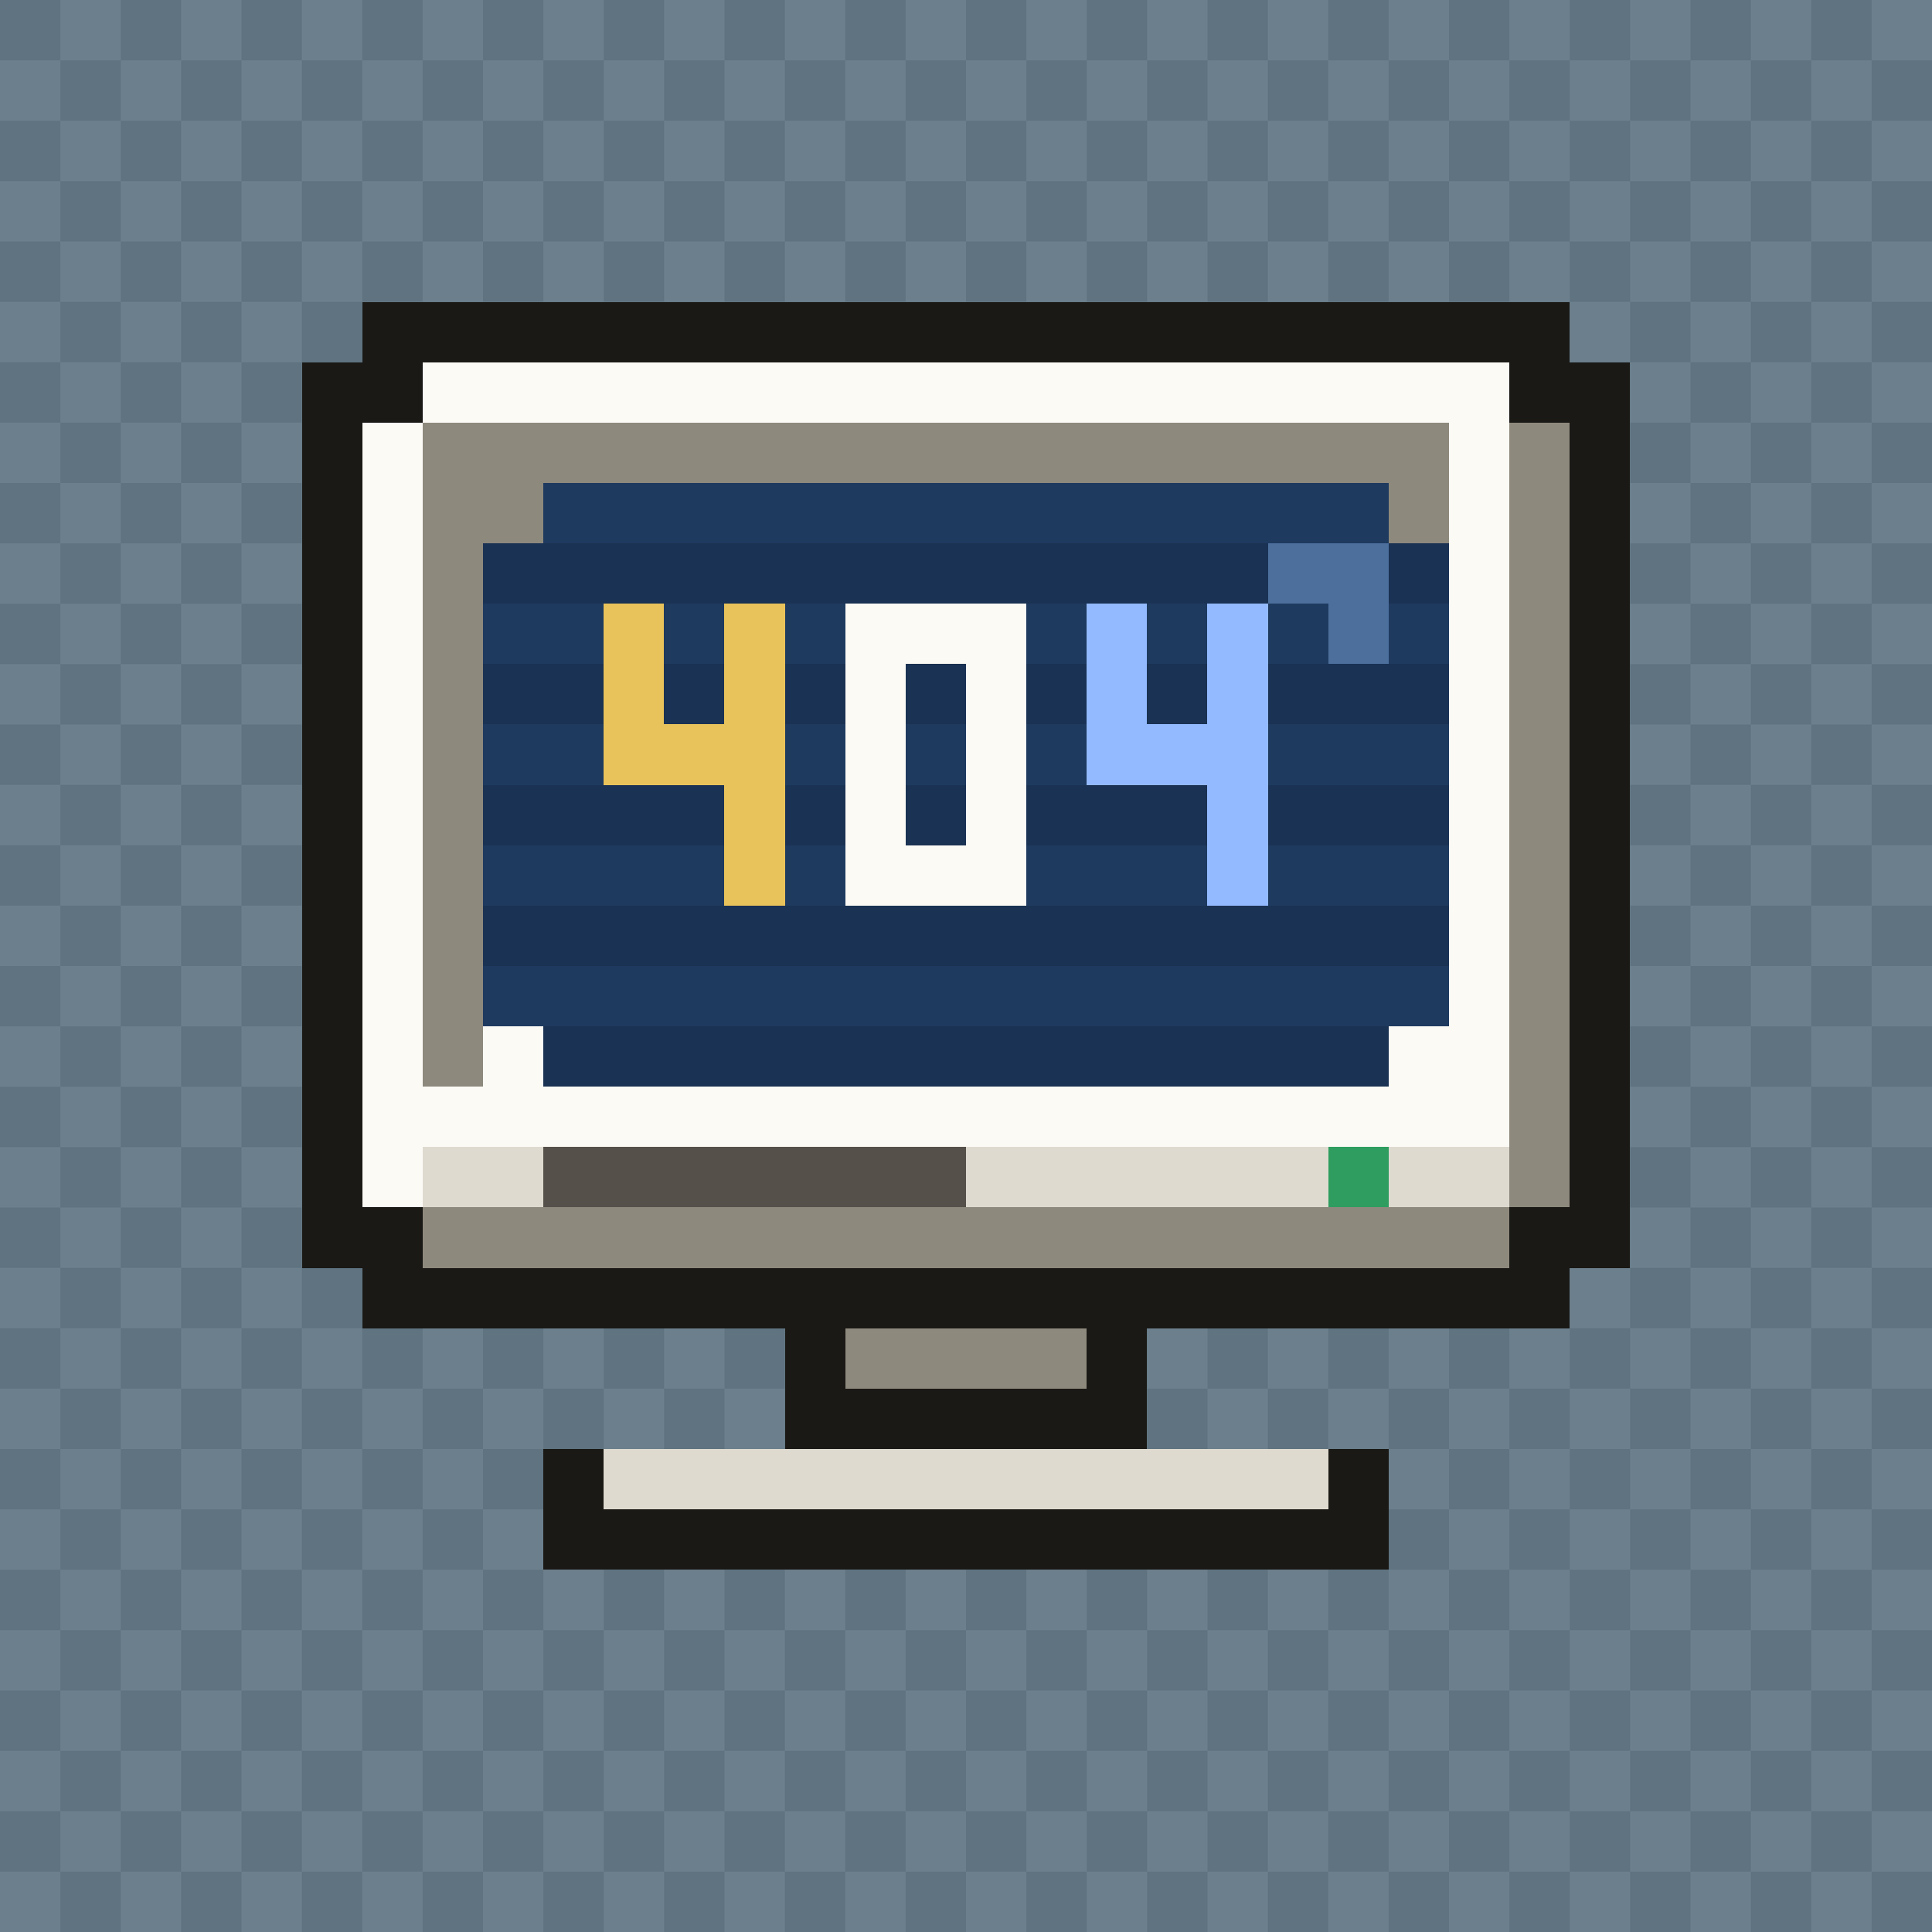
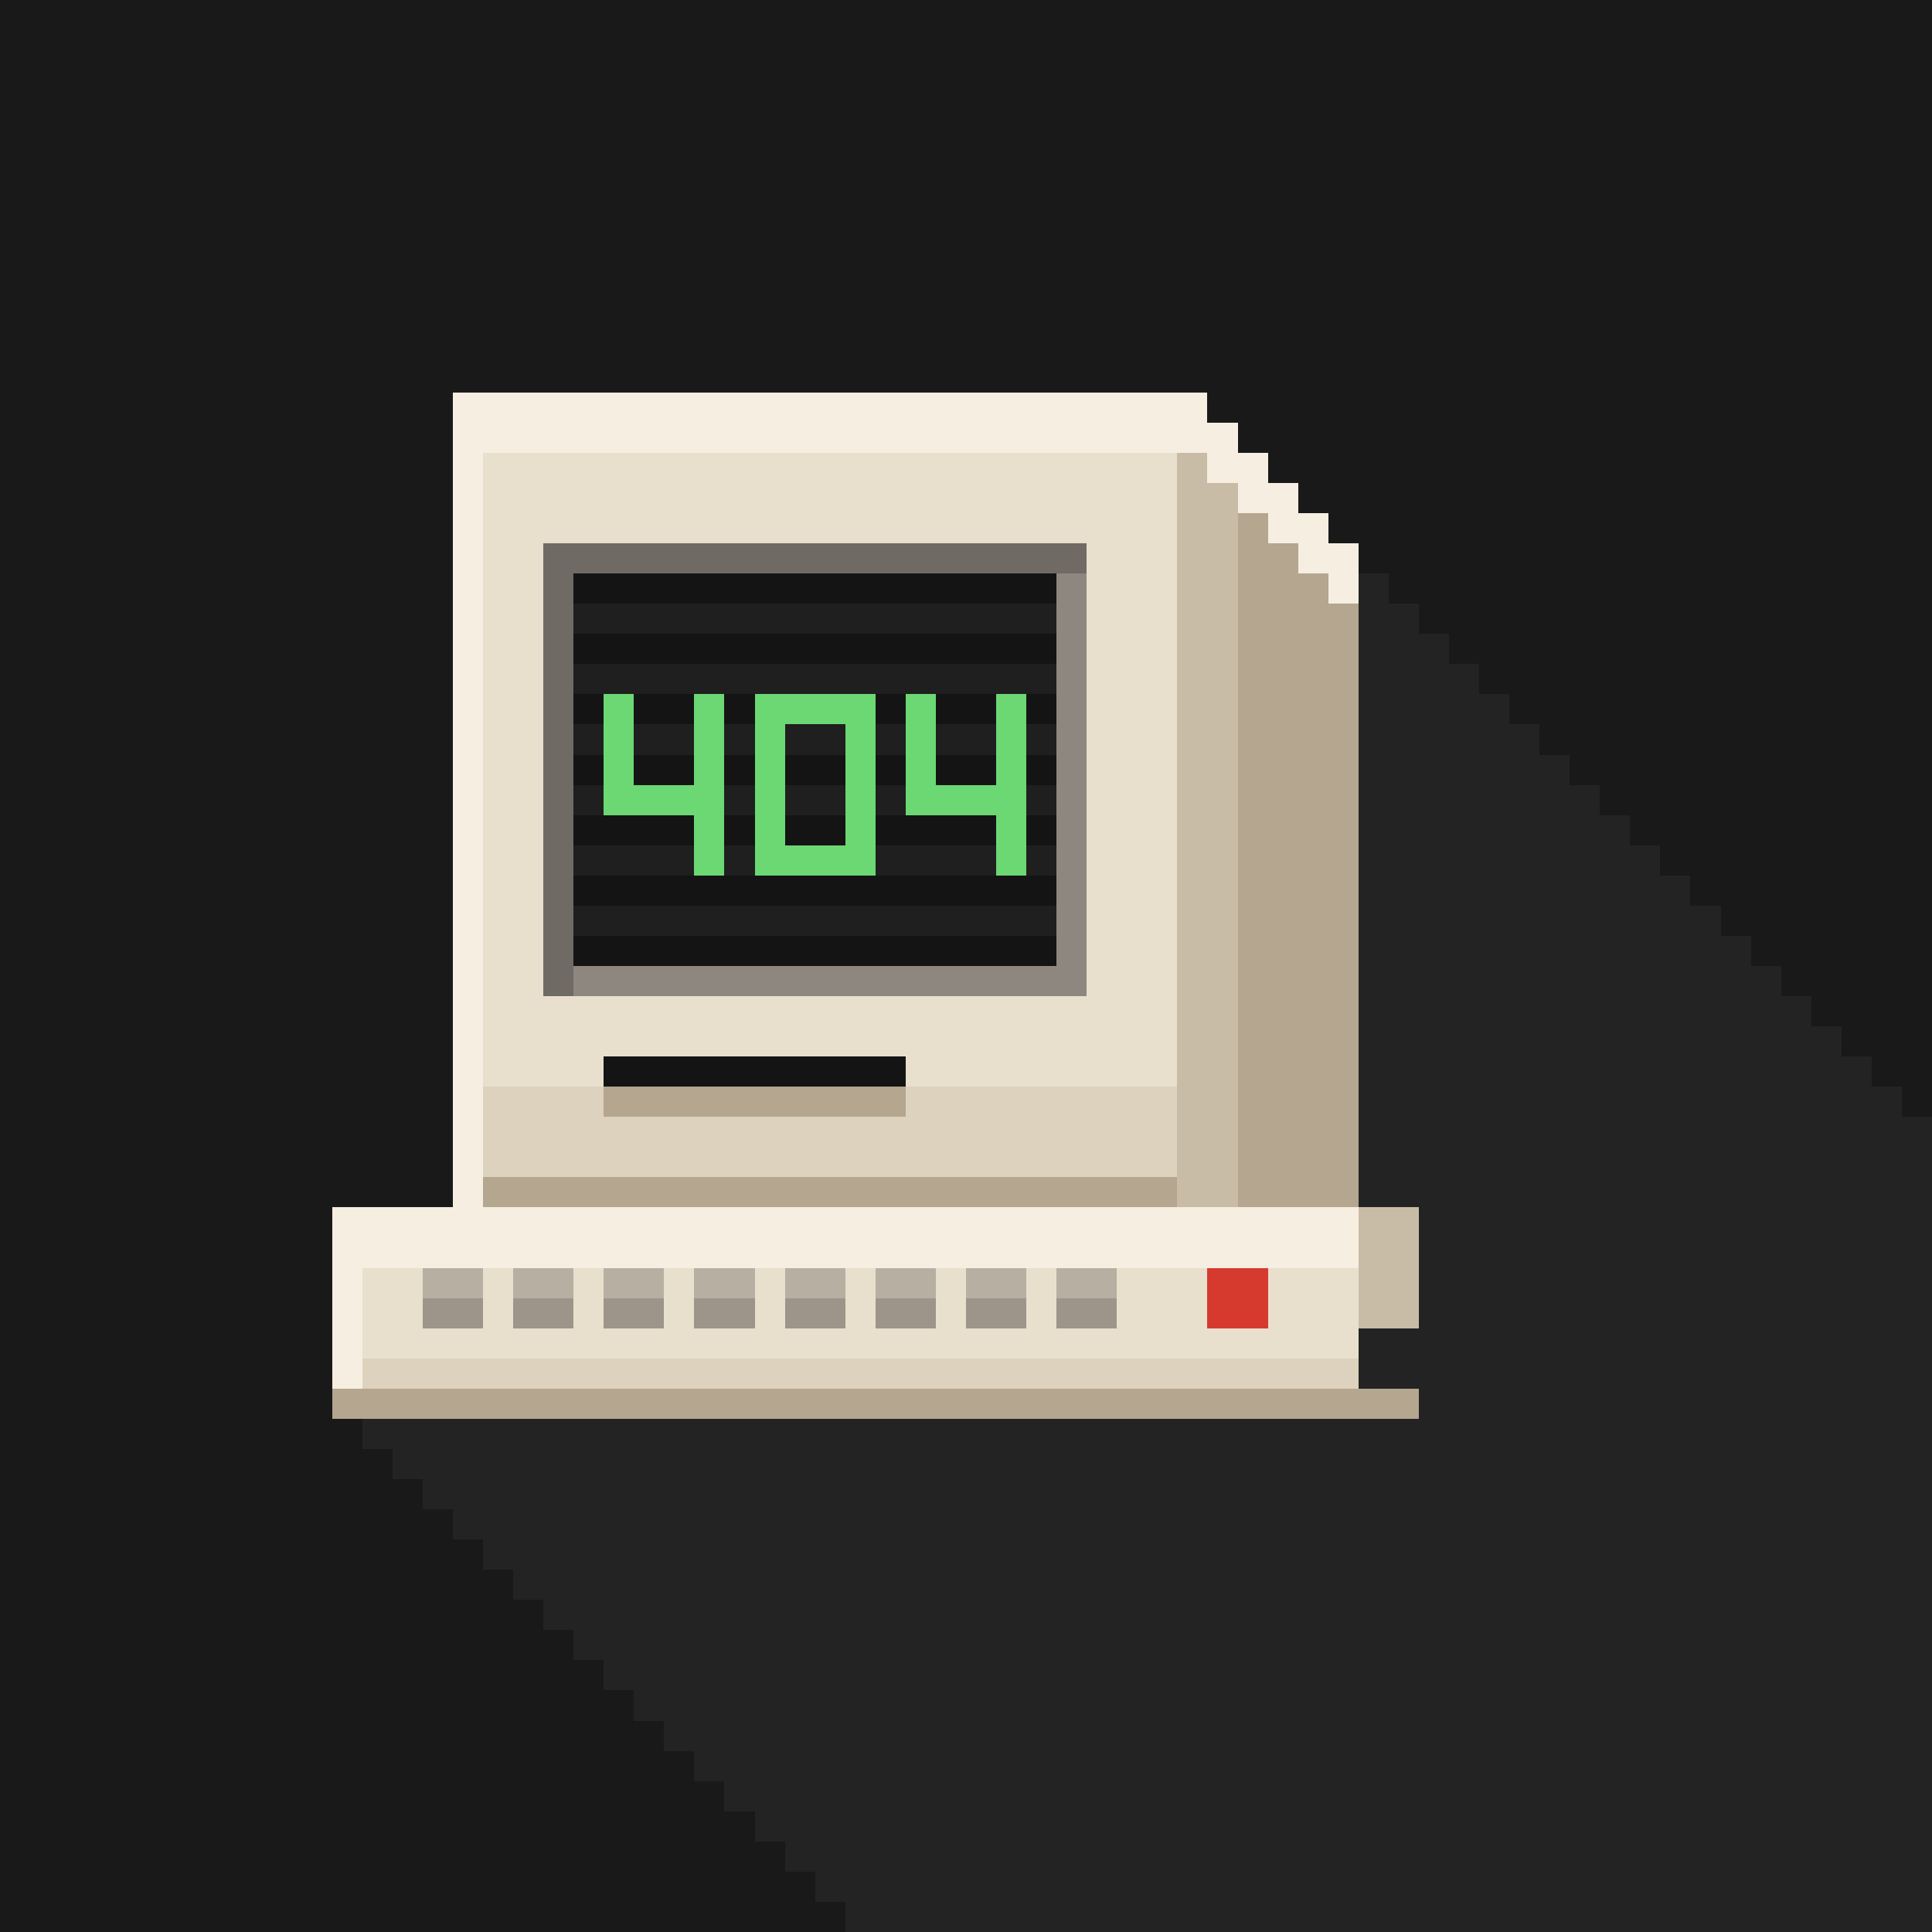
- <svg xmlns="http://www.w3.org/2000/svg" viewBox="0 0 32 32" width="256" height="256" shape-rendering="crispEdges" role="img" aria-label="Desk 404">
-   <defs>
-     <pattern id="d" width="2" height="2" patternUnits="userSpaceOnUse">
-       <rect width="2" height="2" fill="#6b7f8c" />
-       <rect width="1" height="1" fill="#5f7380" />
-       <rect x="1" y="1" width="1" height="1" fill="#5f7380" />
-     </pattern>
-   </defs>
-   <rect width="32" height="32" fill="url(#d)" />
-   <rect x="6" y="5" width="20" height="1" fill="#1a1915" />
-   <rect x="5" y="6" width="2" height="1" fill="#1a1915" />
-   <rect x="7" y="6" width="18" height="1" fill="#fbfaf5" />
-   <rect x="25" y="6" width="2" height="1" fill="#1a1915" />
-   <rect x="5" y="7" width="1" height="1" fill="#1a1915" />
-   <rect x="6" y="7" width="1" height="1" fill="#fbfaf5" />
-   <rect x="7" y="7" width="17" height="1" fill="#8e897d" />
-   <rect x="24" y="7" width="1" height="1" fill="#fbfaf5" />
-   <rect x="25" y="7" width="1" height="1" fill="#8e897d" />
-   <rect x="26" y="7" width="1" height="1" fill="#1a1915" />
-   <rect x="5" y="8" width="1" height="1" fill="#1a1915" />
-   <rect x="6" y="8" width="1" height="1" fill="#fbfaf5" />
-   <rect x="7" y="8" width="2" height="1" fill="#8e897d" />
-   <rect x="9" y="8" width="14" height="1" fill="#1e3a5f" />
-   <rect x="23" y="8" width="1" height="1" fill="#8e897d" />
-   <rect x="24" y="8" width="1" height="1" fill="#fbfaf5" />
-   <rect x="25" y="8" width="1" height="1" fill="#8e897d" />
-   <rect x="26" y="8" width="1" height="1" fill="#1a1915" />
-   <rect x="5" y="9" width="1" height="1" fill="#1a1915" />
-   <rect x="6" y="9" width="1" height="1" fill="#fbfaf5" />
-   <rect x="7" y="9" width="1" height="1" fill="#8e897d" />
-   <rect x="8" y="9" width="13" height="1" fill="#1a3253" />
-   <rect x="21" y="9" width="2" height="1" fill="#4d6f9c" />
-   <rect x="23" y="9" width="1" height="1" fill="#1a3253" />
-   <rect x="24" y="9" width="1" height="1" fill="#fbfaf5" />
-   <rect x="25" y="9" width="1" height="1" fill="#8e897d" />
-   <rect x="26" y="9" width="1" height="1" fill="#1a1915" />
-   <rect x="5" y="10" width="1" height="1" fill="#1a1915" />
-   <rect x="6" y="10" width="1" height="1" fill="#fbfaf5" />
-   <rect x="7" y="10" width="1" height="1" fill="#8e897d" />
-   <rect x="8" y="10" width="2" height="1" fill="#1e3a5f" />
-   <rect x="10" y="10" width="1" height="1" fill="#e8c25a" />
-   <rect x="11" y="10" width="1" height="1" fill="#1e3a5f" />
-   <rect x="12" y="10" width="1" height="1" fill="#e8c25a" />
-   <rect x="13" y="10" width="1" height="1" fill="#1e3a5f" />
-   <rect x="14" y="10" width="3" height="1" fill="#fbfaf5" />
-   <rect x="17" y="10" width="1" height="1" fill="#1e3a5f" />
-   <rect x="18" y="10" width="1" height="1" fill="#93b9ff" />
-   <rect x="19" y="10" width="1" height="1" fill="#1e3a5f" />
-   <rect x="20" y="10" width="1" height="1" fill="#93b9ff" />
-   <rect x="21" y="10" width="1" height="1" fill="#1e3a5f" />
-   <rect x="22" y="10" width="1" height="1" fill="#4d6f9c" />
-   <rect x="23" y="10" width="1" height="1" fill="#1e3a5f" />
-   <rect x="24" y="10" width="1" height="1" fill="#fbfaf5" />
-   <rect x="25" y="10" width="1" height="1" fill="#8e897d" />
-   <rect x="26" y="10" width="1" height="1" fill="#1a1915" />
-   <rect x="5" y="11" width="1" height="1" fill="#1a1915" />
-   <rect x="6" y="11" width="1" height="1" fill="#fbfaf5" />
-   <rect x="7" y="11" width="1" height="1" fill="#8e897d" />
-   <rect x="8" y="11" width="2" height="1" fill="#1a3253" />
-   <rect x="10" y="11" width="1" height="1" fill="#e8c25a" />
-   <rect x="11" y="11" width="1" height="1" fill="#1a3253" />
-   <rect x="12" y="11" width="1" height="1" fill="#e8c25a" />
-   <rect x="13" y="11" width="1" height="1" fill="#1a3253" />
-   <rect x="14" y="11" width="1" height="1" fill="#fbfaf5" />
-   <rect x="15" y="11" width="1" height="1" fill="#1a3253" />
-   <rect x="16" y="11" width="1" height="1" fill="#fbfaf5" />
-   <rect x="17" y="11" width="1" height="1" fill="#1a3253" />
-   <rect x="18" y="11" width="1" height="1" fill="#93b9ff" />
-   <rect x="19" y="11" width="1" height="1" fill="#1a3253" />
-   <rect x="20" y="11" width="1" height="1" fill="#93b9ff" />
-   <rect x="21" y="11" width="3" height="1" fill="#1a3253" />
-   <rect x="24" y="11" width="1" height="1" fill="#fbfaf5" />
-   <rect x="25" y="11" width="1" height="1" fill="#8e897d" />
-   <rect x="26" y="11" width="1" height="1" fill="#1a1915" />
-   <rect x="5" y="12" width="1" height="1" fill="#1a1915" />
-   <rect x="6" y="12" width="1" height="1" fill="#fbfaf5" />
-   <rect x="7" y="12" width="1" height="1" fill="#8e897d" />
-   <rect x="8" y="12" width="2" height="1" fill="#1e3a5f" />
-   <rect x="10" y="12" width="3" height="1" fill="#e8c25a" />
-   <rect x="13" y="12" width="1" height="1" fill="#1e3a5f" />
-   <rect x="14" y="12" width="1" height="1" fill="#fbfaf5" />
-   <rect x="15" y="12" width="1" height="1" fill="#1e3a5f" />
-   <rect x="16" y="12" width="1" height="1" fill="#fbfaf5" />
-   <rect x="17" y="12" width="1" height="1" fill="#1e3a5f" />
-   <rect x="18" y="12" width="3" height="1" fill="#93b9ff" />
-   <rect x="21" y="12" width="3" height="1" fill="#1e3a5f" />
-   <rect x="24" y="12" width="1" height="1" fill="#fbfaf5" />
-   <rect x="25" y="12" width="1" height="1" fill="#8e897d" />
-   <rect x="26" y="12" width="1" height="1" fill="#1a1915" />
-   <rect x="5" y="13" width="1" height="1" fill="#1a1915" />
-   <rect x="6" y="13" width="1" height="1" fill="#fbfaf5" />
-   <rect x="7" y="13" width="1" height="1" fill="#8e897d" />
-   <rect x="8" y="13" width="4" height="1" fill="#1a3253" />
-   <rect x="12" y="13" width="1" height="1" fill="#e8c25a" />
-   <rect x="13" y="13" width="1" height="1" fill="#1a3253" />
-   <rect x="14" y="13" width="1" height="1" fill="#fbfaf5" />
-   <rect x="15" y="13" width="1" height="1" fill="#1a3253" />
-   <rect x="16" y="13" width="1" height="1" fill="#fbfaf5" />
-   <rect x="17" y="13" width="3" height="1" fill="#1a3253" />
-   <rect x="20" y="13" width="1" height="1" fill="#93b9ff" />
-   <rect x="21" y="13" width="3" height="1" fill="#1a3253" />
-   <rect x="24" y="13" width="1" height="1" fill="#fbfaf5" />
-   <rect x="25" y="13" width="1" height="1" fill="#8e897d" />
-   <rect x="26" y="13" width="1" height="1" fill="#1a1915" />
-   <rect x="5" y="14" width="1" height="1" fill="#1a1915" />
-   <rect x="6" y="14" width="1" height="1" fill="#fbfaf5" />
-   <rect x="7" y="14" width="1" height="1" fill="#8e897d" />
-   <rect x="8" y="14" width="4" height="1" fill="#1e3a5f" />
-   <rect x="12" y="14" width="1" height="1" fill="#e8c25a" />
-   <rect x="13" y="14" width="1" height="1" fill="#1e3a5f" />
-   <rect x="14" y="14" width="3" height="1" fill="#fbfaf5" />
-   <rect x="17" y="14" width="3" height="1" fill="#1e3a5f" />
-   <rect x="20" y="14" width="1" height="1" fill="#93b9ff" />
-   <rect x="21" y="14" width="3" height="1" fill="#1e3a5f" />
-   <rect x="24" y="14" width="1" height="1" fill="#fbfaf5" />
-   <rect x="25" y="14" width="1" height="1" fill="#8e897d" />
-   <rect x="26" y="14" width="1" height="1" fill="#1a1915" />
-   <rect x="5" y="15" width="1" height="1" fill="#1a1915" />
-   <rect x="6" y="15" width="1" height="1" fill="#fbfaf5" />
-   <rect x="7" y="15" width="1" height="1" fill="#8e897d" />
-   <rect x="8" y="15" width="16" height="1" fill="#1a3253" />
-   <rect x="24" y="15" width="1" height="1" fill="#fbfaf5" />
-   <rect x="25" y="15" width="1" height="1" fill="#8e897d" />
-   <rect x="26" y="15" width="1" height="1" fill="#1a1915" />
-   <rect x="5" y="16" width="1" height="1" fill="#1a1915" />
-   <rect x="6" y="16" width="1" height="1" fill="#fbfaf5" />
-   <rect x="7" y="16" width="1" height="1" fill="#8e897d" />
-   <rect x="8" y="16" width="16" height="1" fill="#1e3a5f" />
-   <rect x="24" y="16" width="1" height="1" fill="#fbfaf5" />
-   <rect x="25" y="16" width="1" height="1" fill="#8e897d" />
-   <rect x="26" y="16" width="1" height="1" fill="#1a1915" />
-   <rect x="5" y="17" width="1" height="1" fill="#1a1915" />
-   <rect x="6" y="17" width="1" height="1" fill="#fbfaf5" />
-   <rect x="7" y="17" width="1" height="1" fill="#8e897d" />
-   <rect x="8" y="17" width="1" height="1" fill="#fbfaf5" />
-   <rect x="9" y="17" width="14" height="1" fill="#1a3253" />
-   <rect x="23" y="17" width="2" height="1" fill="#fbfaf5" />
-   <rect x="25" y="17" width="1" height="1" fill="#8e897d" />
-   <rect x="26" y="17" width="1" height="1" fill="#1a1915" />
-   <rect x="5" y="18" width="1" height="1" fill="#1a1915" />
-   <rect x="6" y="18" width="19" height="1" fill="#fbfaf5" />
-   <rect x="25" y="18" width="1" height="1" fill="#8e897d" />
-   <rect x="26" y="18" width="1" height="1" fill="#1a1915" />
-   <rect x="5" y="19" width="1" height="1" fill="#1a1915" />
-   <rect x="6" y="19" width="1" height="1" fill="#fbfaf5" />
-   <rect x="7" y="19" width="2" height="1" fill="#dedad0" />
-   <rect x="9" y="19" width="7" height="1" fill="#55514a" />
-   <rect x="16" y="19" width="6" height="1" fill="#dedad0" />
-   <rect x="22" y="19" width="1" height="1" fill="#2e9d5f" />
-   <rect x="23" y="19" width="2" height="1" fill="#dedad0" />
-   <rect x="25" y="19" width="1" height="1" fill="#8e897d" />
-   <rect x="26" y="19" width="1" height="1" fill="#1a1915" />
-   <rect x="5" y="20" width="2" height="1" fill="#1a1915" />
-   <rect x="7" y="20" width="18" height="1" fill="#8e897d" />
-   <rect x="25" y="20" width="2" height="1" fill="#1a1915" />
-   <rect x="6" y="21" width="20" height="1" fill="#1a1915" />
-   <rect x="13" y="22" width="1" height="1" fill="#1a1915" />
-   <rect x="14" y="22" width="4" height="1" fill="#8e897d" />
-   <rect x="18" y="22" width="1" height="1" fill="#1a1915" />
-   <rect x="13" y="23" width="6" height="1" fill="#1a1915" />
-   <rect x="9" y="24" width="1" height="1" fill="#1a1915" />
-   <rect x="10" y="24" width="12" height="1" fill="#dedad0" />
-   <rect x="22" y="24" width="1" height="1" fill="#1a1915" />
-   <rect x="9" y="25" width="14" height="1" fill="#1a1915" />
+ <svg xmlns="http://www.w3.org/2000/svg" viewBox="0 0 64 64" width="512" height="512" shape-rendering="crispEdges" role="img" aria-label="Desk 404">
+   <rect width="64" height="64" fill="#191919" />
+   <rect x="45" y="19" width="1" height="1" fill="#232323" />
+   <rect x="45" y="20" width="2" height="1" fill="#232323" />
+   <rect x="45" y="21" width="3" height="1" fill="#232323" />
+   <rect x="45" y="22" width="4" height="1" fill="#232323" />
+   <rect x="45" y="23" width="5" height="1" fill="#232323" />
+   <rect x="45" y="24" width="6" height="1" fill="#232323" />
+   <rect x="45" y="25" width="7" height="1" fill="#232323" />
+   <rect x="45" y="26" width="8" height="1" fill="#232323" />
+   <rect x="45" y="27" width="9" height="1" fill="#232323" />
+   <rect x="45" y="28" width="10" height="1" fill="#232323" />
+   <rect x="45" y="29" width="11" height="1" fill="#232323" />
+   <rect x="45" y="30" width="12" height="1" fill="#232323" />
+   <rect x="45" y="31" width="13" height="1" fill="#232323" />
+   <rect x="45" y="32" width="14" height="1" fill="#232323" />
+   <rect x="45" y="33" width="15" height="1" fill="#232323" />
+   <rect x="45" y="34" width="16" height="1" fill="#232323" />
+   <rect x="45" y="35" width="17" height="1" fill="#232323" />
+   <rect x="45" y="36" width="18" height="1" fill="#232323" />
+   <rect x="45" y="37" width="19" height="1" fill="#232323" />
+   <rect x="45" y="38" width="19" height="1" fill="#232323" />
+   <rect x="45" y="39" width="19" height="1" fill="#232323" />
+   <rect x="47" y="40" width="17" height="1" fill="#232323" />
+   <rect x="47" y="41" width="17" height="1" fill="#232323" />
+   <rect x="47" y="42" width="17" height="1" fill="#232323" />
+   <rect x="47" y="43" width="17" height="1" fill="#232323" />
+   <rect x="45" y="44" width="19" height="1" fill="#232323" />
+   <rect x="45" y="45" width="19" height="1" fill="#232323" />
+   <rect x="47" y="46" width="17" height="1" fill="#232323" />
+   <rect x="12" y="47" width="52" height="1" fill="#232323" />
+   <rect x="13" y="48" width="51" height="1" fill="#232323" />
+   <rect x="14" y="49" width="50" height="1" fill="#232323" />
+   <rect x="15" y="50" width="49" height="1" fill="#232323" />
+   <rect x="16" y="51" width="48" height="1" fill="#232323" />
+   <rect x="17" y="52" width="47" height="1" fill="#232323" />
+   <rect x="18" y="53" width="46" height="1" fill="#232323" />
+   <rect x="19" y="54" width="45" height="1" fill="#232323" />
+   <rect x="20" y="55" width="44" height="1" fill="#232323" />
+   <rect x="21" y="56" width="43" height="1" fill="#232323" />
+   <rect x="22" y="57" width="42" height="1" fill="#232323" />
+   <rect x="23" y="58" width="41" height="1" fill="#232323" />
+   <rect x="24" y="59" width="40" height="1" fill="#232323" />
+   <rect x="25" y="60" width="39" height="1" fill="#232323" />
+   <rect x="26" y="61" width="38" height="1" fill="#232323" />
+   <rect x="27" y="62" width="37" height="1" fill="#232323" />
+   <rect x="28" y="63" width="36" height="1" fill="#232323" />
+   <rect x="15" y="13" width="25" height="1" fill="#f6eee1" />
+   <rect x="15" y="14" width="26" height="1" fill="#f6eee1" />
+   <rect x="15" y="15" width="1" height="1" fill="#f6eee1" />
+   <rect x="16" y="15" width="23" height="1" fill="#e9dfcd" />
+   <rect x="39" y="15" width="1" height="1" fill="#c9bca6" />
+   <rect x="40" y="15" width="2" height="1" fill="#f6eee1" />
+   <rect x="15" y="16" width="1" height="1" fill="#f6eee1" />
+   <rect x="16" y="16" width="23" height="1" fill="#e9dfcd" />
+   <rect x="39" y="16" width="2" height="1" fill="#c9bca6" />
+   <rect x="41" y="16" width="2" height="1" fill="#f6eee1" />
+   <rect x="15" y="17" width="1" height="1" fill="#f6eee1" />
+   <rect x="16" y="17" width="23" height="1" fill="#e9dfcd" />
+   <rect x="39" y="17" width="2" height="1" fill="#c9bca6" />
+   <rect x="41" y="17" width="1" height="1" fill="#b4a68f" />
+   <rect x="42" y="17" width="2" height="1" fill="#f6eee1" />
+   <rect x="15" y="18" width="1" height="1" fill="#f6eee1" />
+   <rect x="16" y="18" width="2" height="1" fill="#e9dfcd" />
+   <rect x="18" y="18" width="18" height="1" fill="#6f6a64" />
+   <rect x="36" y="18" width="3" height="1" fill="#e9dfcd" />
+   <rect x="39" y="18" width="2" height="1" fill="#c9bca6" />
+   <rect x="41" y="18" width="2" height="1" fill="#b4a68f" />
+   <rect x="43" y="18" width="2" height="1" fill="#f6eee1" />
+   <rect x="15" y="19" width="1" height="1" fill="#f6eee1" />
+   <rect x="16" y="19" width="2" height="1" fill="#e9dfcd" />
+   <rect x="18" y="19" width="1" height="1" fill="#6f6a64" />
+   <rect x="19" y="19" width="16" height="1" fill="#141414" />
+   <rect x="35" y="19" width="1" height="1" fill="#8d8780" />
+   <rect x="36" y="19" width="3" height="1" fill="#e9dfcd" />
+   <rect x="39" y="19" width="2" height="1" fill="#c9bca6" />
+   <rect x="41" y="19" width="3" height="1" fill="#b4a68f" />
+   <rect x="44" y="19" width="1" height="1" fill="#f6eee1" />
+   <rect x="15" y="20" width="1" height="1" fill="#f6eee1" />
+   <rect x="16" y="20" width="2" height="1" fill="#e9dfcd" />
+   <rect x="18" y="20" width="1" height="1" fill="#6f6a64" />
+   <rect x="19" y="20" width="16" height="1" fill="#1f1f1f" />
+   <rect x="35" y="20" width="1" height="1" fill="#8d8780" />
+   <rect x="36" y="20" width="3" height="1" fill="#e9dfcd" />
+   <rect x="39" y="20" width="2" height="1" fill="#c9bca6" />
+   <rect x="41" y="20" width="4" height="1" fill="#b4a68f" />
+   <rect x="15" y="21" width="1" height="1" fill="#f6eee1" />
+   <rect x="16" y="21" width="2" height="1" fill="#e9dfcd" />
+   <rect x="18" y="21" width="1" height="1" fill="#6f6a64" />
+   <rect x="19" y="21" width="16" height="1" fill="#141414" />
+   <rect x="35" y="21" width="1" height="1" fill="#8d8780" />
+   <rect x="36" y="21" width="3" height="1" fill="#e9dfcd" />
+   <rect x="39" y="21" width="2" height="1" fill="#c9bca6" />
+   <rect x="41" y="21" width="4" height="1" fill="#b4a68f" />
+   <rect x="15" y="22" width="1" height="1" fill="#f6eee1" />
+   <rect x="16" y="22" width="2" height="1" fill="#e9dfcd" />
+   <rect x="18" y="22" width="1" height="1" fill="#6f6a64" />
+   <rect x="19" y="22" width="16" height="1" fill="#1f1f1f" />
+   <rect x="35" y="22" width="1" height="1" fill="#8d8780" />
+   <rect x="36" y="22" width="3" height="1" fill="#e9dfcd" />
+   <rect x="39" y="22" width="2" height="1" fill="#c9bca6" />
+   <rect x="41" y="22" width="4" height="1" fill="#b4a68f" />
+   <rect x="15" y="23" width="1" height="1" fill="#f6eee1" />
+   <rect x="16" y="23" width="2" height="1" fill="#e9dfcd" />
+   <rect x="18" y="23" width="1" height="1" fill="#6f6a64" />
+   <rect x="19" y="23" width="1" height="1" fill="#141414" />
+   <rect x="20" y="23" width="1" height="1" fill="#6bd873" />
+   <rect x="21" y="23" width="2" height="1" fill="#141414" />
+   <rect x="23" y="23" width="1" height="1" fill="#6bd873" />
+   <rect x="24" y="23" width="1" height="1" fill="#141414" />
+   <rect x="25" y="23" width="4" height="1" fill="#6bd873" />
+   <rect x="29" y="23" width="1" height="1" fill="#141414" />
+   <rect x="30" y="23" width="1" height="1" fill="#6bd873" />
+   <rect x="31" y="23" width="2" height="1" fill="#141414" />
+   <rect x="33" y="23" width="1" height="1" fill="#6bd873" />
+   <rect x="34" y="23" width="1" height="1" fill="#141414" />
+   <rect x="35" y="23" width="1" height="1" fill="#8d8780" />
+   <rect x="36" y="23" width="3" height="1" fill="#e9dfcd" />
+   <rect x="39" y="23" width="2" height="1" fill="#c9bca6" />
+   <rect x="41" y="23" width="4" height="1" fill="#b4a68f" />
+   <rect x="15" y="24" width="1" height="1" fill="#f6eee1" />
+   <rect x="16" y="24" width="2" height="1" fill="#e9dfcd" />
+   <rect x="18" y="24" width="1" height="1" fill="#6f6a64" />
+   <rect x="19" y="24" width="1" height="1" fill="#1f1f1f" />
+   <rect x="20" y="24" width="1" height="1" fill="#6bd873" />
+   <rect x="21" y="24" width="2" height="1" fill="#1f1f1f" />
+   <rect x="23" y="24" width="1" height="1" fill="#6bd873" />
+   <rect x="24" y="24" width="1" height="1" fill="#1f1f1f" />
+   <rect x="25" y="24" width="1" height="1" fill="#6bd873" />
+   <rect x="26" y="24" width="2" height="1" fill="#1f1f1f" />
+   <rect x="28" y="24" width="1" height="1" fill="#6bd873" />
+   <rect x="29" y="24" width="1" height="1" fill="#1f1f1f" />
+   <rect x="30" y="24" width="1" height="1" fill="#6bd873" />
+   <rect x="31" y="24" width="2" height="1" fill="#1f1f1f" />
+   <rect x="33" y="24" width="1" height="1" fill="#6bd873" />
+   <rect x="34" y="24" width="1" height="1" fill="#1f1f1f" />
+   <rect x="35" y="24" width="1" height="1" fill="#8d8780" />
+   <rect x="36" y="24" width="3" height="1" fill="#e9dfcd" />
+   <rect x="39" y="24" width="2" height="1" fill="#c9bca6" />
+   <rect x="41" y="24" width="4" height="1" fill="#b4a68f" />
+   <rect x="15" y="25" width="1" height="1" fill="#f6eee1" />
+   <rect x="16" y="25" width="2" height="1" fill="#e9dfcd" />
+   <rect x="18" y="25" width="1" height="1" fill="#6f6a64" />
+   <rect x="19" y="25" width="1" height="1" fill="#141414" />
+   <rect x="20" y="25" width="1" height="1" fill="#6bd873" />
+   <rect x="21" y="25" width="2" height="1" fill="#141414" />
+   <rect x="23" y="25" width="1" height="1" fill="#6bd873" />
+   <rect x="24" y="25" width="1" height="1" fill="#141414" />
+   <rect x="25" y="25" width="1" height="1" fill="#6bd873" />
+   <rect x="26" y="25" width="2" height="1" fill="#141414" />
+   <rect x="28" y="25" width="1" height="1" fill="#6bd873" />
+   <rect x="29" y="25" width="1" height="1" fill="#141414" />
+   <rect x="30" y="25" width="1" height="1" fill="#6bd873" />
+   <rect x="31" y="25" width="2" height="1" fill="#141414" />
+   <rect x="33" y="25" width="1" height="1" fill="#6bd873" />
+   <rect x="34" y="25" width="1" height="1" fill="#141414" />
+   <rect x="35" y="25" width="1" height="1" fill="#8d8780" />
+   <rect x="36" y="25" width="3" height="1" fill="#e9dfcd" />
+   <rect x="39" y="25" width="2" height="1" fill="#c9bca6" />
+   <rect x="41" y="25" width="4" height="1" fill="#b4a68f" />
+   <rect x="15" y="26" width="1" height="1" fill="#f6eee1" />
+   <rect x="16" y="26" width="2" height="1" fill="#e9dfcd" />
+   <rect x="18" y="26" width="1" height="1" fill="#6f6a64" />
+   <rect x="19" y="26" width="1" height="1" fill="#1f1f1f" />
+   <rect x="20" y="26" width="4" height="1" fill="#6bd873" />
+   <rect x="24" y="26" width="1" height="1" fill="#1f1f1f" />
+   <rect x="25" y="26" width="1" height="1" fill="#6bd873" />
+   <rect x="26" y="26" width="2" height="1" fill="#1f1f1f" />
+   <rect x="28" y="26" width="1" height="1" fill="#6bd873" />
+   <rect x="29" y="26" width="1" height="1" fill="#1f1f1f" />
+   <rect x="30" y="26" width="4" height="1" fill="#6bd873" />
+   <rect x="34" y="26" width="1" height="1" fill="#1f1f1f" />
+   <rect x="35" y="26" width="1" height="1" fill="#8d8780" />
+   <rect x="36" y="26" width="3" height="1" fill="#e9dfcd" />
+   <rect x="39" y="26" width="2" height="1" fill="#c9bca6" />
+   <rect x="41" y="26" width="4" height="1" fill="#b4a68f" />
+   <rect x="15" y="27" width="1" height="1" fill="#f6eee1" />
+   <rect x="16" y="27" width="2" height="1" fill="#e9dfcd" />
+   <rect x="18" y="27" width="1" height="1" fill="#6f6a64" />
+   <rect x="19" y="27" width="4" height="1" fill="#141414" />
+   <rect x="23" y="27" width="1" height="1" fill="#6bd873" />
+   <rect x="24" y="27" width="1" height="1" fill="#141414" />
+   <rect x="25" y="27" width="1" height="1" fill="#6bd873" />
+   <rect x="26" y="27" width="2" height="1" fill="#141414" />
+   <rect x="28" y="27" width="1" height="1" fill="#6bd873" />
+   <rect x="29" y="27" width="4" height="1" fill="#141414" />
+   <rect x="33" y="27" width="1" height="1" fill="#6bd873" />
+   <rect x="34" y="27" width="1" height="1" fill="#141414" />
+   <rect x="35" y="27" width="1" height="1" fill="#8d8780" />
+   <rect x="36" y="27" width="3" height="1" fill="#e9dfcd" />
+   <rect x="39" y="27" width="2" height="1" fill="#c9bca6" />
+   <rect x="41" y="27" width="4" height="1" fill="#b4a68f" />
+   <rect x="15" y="28" width="1" height="1" fill="#f6eee1" />
+   <rect x="16" y="28" width="2" height="1" fill="#e9dfcd" />
+   <rect x="18" y="28" width="1" height="1" fill="#6f6a64" />
+   <rect x="19" y="28" width="4" height="1" fill="#1f1f1f" />
+   <rect x="23" y="28" width="1" height="1" fill="#6bd873" />
+   <rect x="24" y="28" width="1" height="1" fill="#1f1f1f" />
+   <rect x="25" y="28" width="4" height="1" fill="#6bd873" />
+   <rect x="29" y="28" width="4" height="1" fill="#1f1f1f" />
+   <rect x="33" y="28" width="1" height="1" fill="#6bd873" />
+   <rect x="34" y="28" width="1" height="1" fill="#1f1f1f" />
+   <rect x="35" y="28" width="1" height="1" fill="#8d8780" />
+   <rect x="36" y="28" width="3" height="1" fill="#e9dfcd" />
+   <rect x="39" y="28" width="2" height="1" fill="#c9bca6" />
+   <rect x="41" y="28" width="4" height="1" fill="#b4a68f" />
+   <rect x="15" y="29" width="1" height="1" fill="#f6eee1" />
+   <rect x="16" y="29" width="2" height="1" fill="#e9dfcd" />
+   <rect x="18" y="29" width="1" height="1" fill="#6f6a64" />
+   <rect x="19" y="29" width="16" height="1" fill="#141414" />
+   <rect x="35" y="29" width="1" height="1" fill="#8d8780" />
+   <rect x="36" y="29" width="3" height="1" fill="#e9dfcd" />
+   <rect x="39" y="29" width="2" height="1" fill="#c9bca6" />
+   <rect x="41" y="29" width="4" height="1" fill="#b4a68f" />
+   <rect x="15" y="30" width="1" height="1" fill="#f6eee1" />
+   <rect x="16" y="30" width="2" height="1" fill="#e9dfcd" />
+   <rect x="18" y="30" width="1" height="1" fill="#6f6a64" />
+   <rect x="19" y="30" width="16" height="1" fill="#1f1f1f" />
+   <rect x="35" y="30" width="1" height="1" fill="#8d8780" />
+   <rect x="36" y="30" width="3" height="1" fill="#e9dfcd" />
+   <rect x="39" y="30" width="2" height="1" fill="#c9bca6" />
+   <rect x="41" y="30" width="4" height="1" fill="#b4a68f" />
+   <rect x="15" y="31" width="1" height="1" fill="#f6eee1" />
+   <rect x="16" y="31" width="2" height="1" fill="#e9dfcd" />
+   <rect x="18" y="31" width="1" height="1" fill="#6f6a64" />
+   <rect x="19" y="31" width="16" height="1" fill="#141414" />
+   <rect x="35" y="31" width="1" height="1" fill="#8d8780" />
+   <rect x="36" y="31" width="3" height="1" fill="#e9dfcd" />
+   <rect x="39" y="31" width="2" height="1" fill="#c9bca6" />
+   <rect x="41" y="31" width="4" height="1" fill="#b4a68f" />
+   <rect x="15" y="32" width="1" height="1" fill="#f6eee1" />
+   <rect x="16" y="32" width="2" height="1" fill="#e9dfcd" />
+   <rect x="18" y="32" width="1" height="1" fill="#6f6a64" />
+   <rect x="19" y="32" width="17" height="1" fill="#8d8780" />
+   <rect x="36" y="32" width="3" height="1" fill="#e9dfcd" />
+   <rect x="39" y="32" width="2" height="1" fill="#c9bca6" />
+   <rect x="41" y="32" width="4" height="1" fill="#b4a68f" />
+   <rect x="15" y="33" width="1" height="1" fill="#f6eee1" />
+   <rect x="16" y="33" width="23" height="1" fill="#e9dfcd" />
+   <rect x="39" y="33" width="2" height="1" fill="#c9bca6" />
+   <rect x="41" y="33" width="4" height="1" fill="#b4a68f" />
+   <rect x="15" y="34" width="1" height="1" fill="#f6eee1" />
+   <rect x="16" y="34" width="23" height="1" fill="#e9dfcd" />
+   <rect x="39" y="34" width="2" height="1" fill="#c9bca6" />
+   <rect x="41" y="34" width="4" height="1" fill="#b4a68f" />
+   <rect x="15" y="35" width="1" height="1" fill="#f6eee1" />
+   <rect x="16" y="35" width="4" height="1" fill="#e9dfcd" />
+   <rect x="20" y="35" width="10" height="1" fill="#141414" />
+   <rect x="30" y="35" width="9" height="1" fill="#e9dfcd" />
+   <rect x="39" y="35" width="2" height="1" fill="#c9bca6" />
+   <rect x="41" y="35" width="4" height="1" fill="#b4a68f" />
+   <rect x="15" y="36" width="1" height="1" fill="#f6eee1" />
+   <rect x="16" y="36" width="4" height="1" fill="#ddd2be" />
+   <rect x="20" y="36" width="10" height="1" fill="#b4a68f" />
+   <rect x="30" y="36" width="9" height="1" fill="#ddd2be" />
+   <rect x="39" y="36" width="2" height="1" fill="#c9bca6" />
+   <rect x="41" y="36" width="4" height="1" fill="#b4a68f" />
+   <rect x="15" y="37" width="1" height="1" fill="#f6eee1" />
+   <rect x="16" y="37" width="23" height="1" fill="#ddd2be" />
+   <rect x="39" y="37" width="2" height="1" fill="#c9bca6" />
+   <rect x="41" y="37" width="4" height="1" fill="#b4a68f" />
+   <rect x="15" y="38" width="1" height="1" fill="#f6eee1" />
+   <rect x="16" y="38" width="23" height="1" fill="#ddd2be" />
+   <rect x="39" y="38" width="2" height="1" fill="#c9bca6" />
+   <rect x="41" y="38" width="4" height="1" fill="#b4a68f" />
+   <rect x="15" y="39" width="1" height="1" fill="#f6eee1" />
+   <rect x="16" y="39" width="23" height="1" fill="#b4a68f" />
+   <rect x="39" y="39" width="2" height="1" fill="#c9bca6" />
+   <rect x="41" y="39" width="4" height="1" fill="#b4a68f" />
+   <rect x="11" y="40" width="34" height="1" fill="#f6eee1" />
+   <rect x="45" y="40" width="2" height="1" fill="#c9bca6" />
+   <rect x="11" y="41" width="34" height="1" fill="#f6eee1" />
+   <rect x="45" y="41" width="2" height="1" fill="#c9bca6" />
+   <rect x="11" y="42" width="1" height="1" fill="#f6eee1" />
+   <rect x="12" y="42" width="2" height="1" fill="#e9dfcd" />
+   <rect x="14" y="42" width="2" height="1" fill="#b8afa3" />
+   <rect x="16" y="42" width="1" height="1" fill="#e9dfcd" />
+   <rect x="17" y="42" width="2" height="1" fill="#b8afa3" />
+   <rect x="19" y="42" width="1" height="1" fill="#e9dfcd" />
+   <rect x="20" y="42" width="2" height="1" fill="#b8afa3" />
+   <rect x="22" y="42" width="1" height="1" fill="#e9dfcd" />
+   <rect x="23" y="42" width="2" height="1" fill="#b8afa3" />
+   <rect x="25" y="42" width="1" height="1" fill="#e9dfcd" />
+   <rect x="26" y="42" width="2" height="1" fill="#b8afa3" />
+   <rect x="28" y="42" width="1" height="1" fill="#e9dfcd" />
+   <rect x="29" y="42" width="2" height="1" fill="#b8afa3" />
+   <rect x="31" y="42" width="1" height="1" fill="#e9dfcd" />
+   <rect x="32" y="42" width="2" height="1" fill="#b8afa3" />
+   <rect x="34" y="42" width="1" height="1" fill="#e9dfcd" />
+   <rect x="35" y="42" width="2" height="1" fill="#b8afa3" />
+   <rect x="37" y="42" width="3" height="1" fill="#e9dfcd" />
+   <rect x="40" y="42" width="2" height="1" fill="#d63a2f" />
+   <rect x="42" y="42" width="3" height="1" fill="#e9dfcd" />
+   <rect x="45" y="42" width="2" height="1" fill="#c9bca6" />
+   <rect x="11" y="43" width="1" height="1" fill="#f6eee1" />
+   <rect x="12" y="43" width="2" height="1" fill="#e9dfcd" />
+   <rect x="14" y="43" width="2" height="1" fill="#9d958a" />
+   <rect x="16" y="43" width="1" height="1" fill="#e9dfcd" />
+   <rect x="17" y="43" width="2" height="1" fill="#9d958a" />
+   <rect x="19" y="43" width="1" height="1" fill="#e9dfcd" />
+   <rect x="20" y="43" width="2" height="1" fill="#9d958a" />
+   <rect x="22" y="43" width="1" height="1" fill="#e9dfcd" />
+   <rect x="23" y="43" width="2" height="1" fill="#9d958a" />
+   <rect x="25" y="43" width="1" height="1" fill="#e9dfcd" />
+   <rect x="26" y="43" width="2" height="1" fill="#9d958a" />
+   <rect x="28" y="43" width="1" height="1" fill="#e9dfcd" />
+   <rect x="29" y="43" width="2" height="1" fill="#9d958a" />
+   <rect x="31" y="43" width="1" height="1" fill="#e9dfcd" />
+   <rect x="32" y="43" width="2" height="1" fill="#9d958a" />
+   <rect x="34" y="43" width="1" height="1" fill="#e9dfcd" />
+   <rect x="35" y="43" width="2" height="1" fill="#9d958a" />
+   <rect x="37" y="43" width="3" height="1" fill="#e9dfcd" />
+   <rect x="40" y="43" width="2" height="1" fill="#d63a2f" />
+   <rect x="42" y="43" width="3" height="1" fill="#e9dfcd" />
+   <rect x="45" y="43" width="2" height="1" fill="#c9bca6" />
+   <rect x="11" y="44" width="1" height="1" fill="#f6eee1" />
+   <rect x="12" y="44" width="33" height="1" fill="#e9dfcd" />
+   <rect x="11" y="45" width="1" height="1" fill="#f6eee1" />
+   <rect x="12" y="45" width="33" height="1" fill="#ddd2be" />
+   <rect x="11" y="46" width="36" height="1" fill="#b4a68f" />
</svg>
